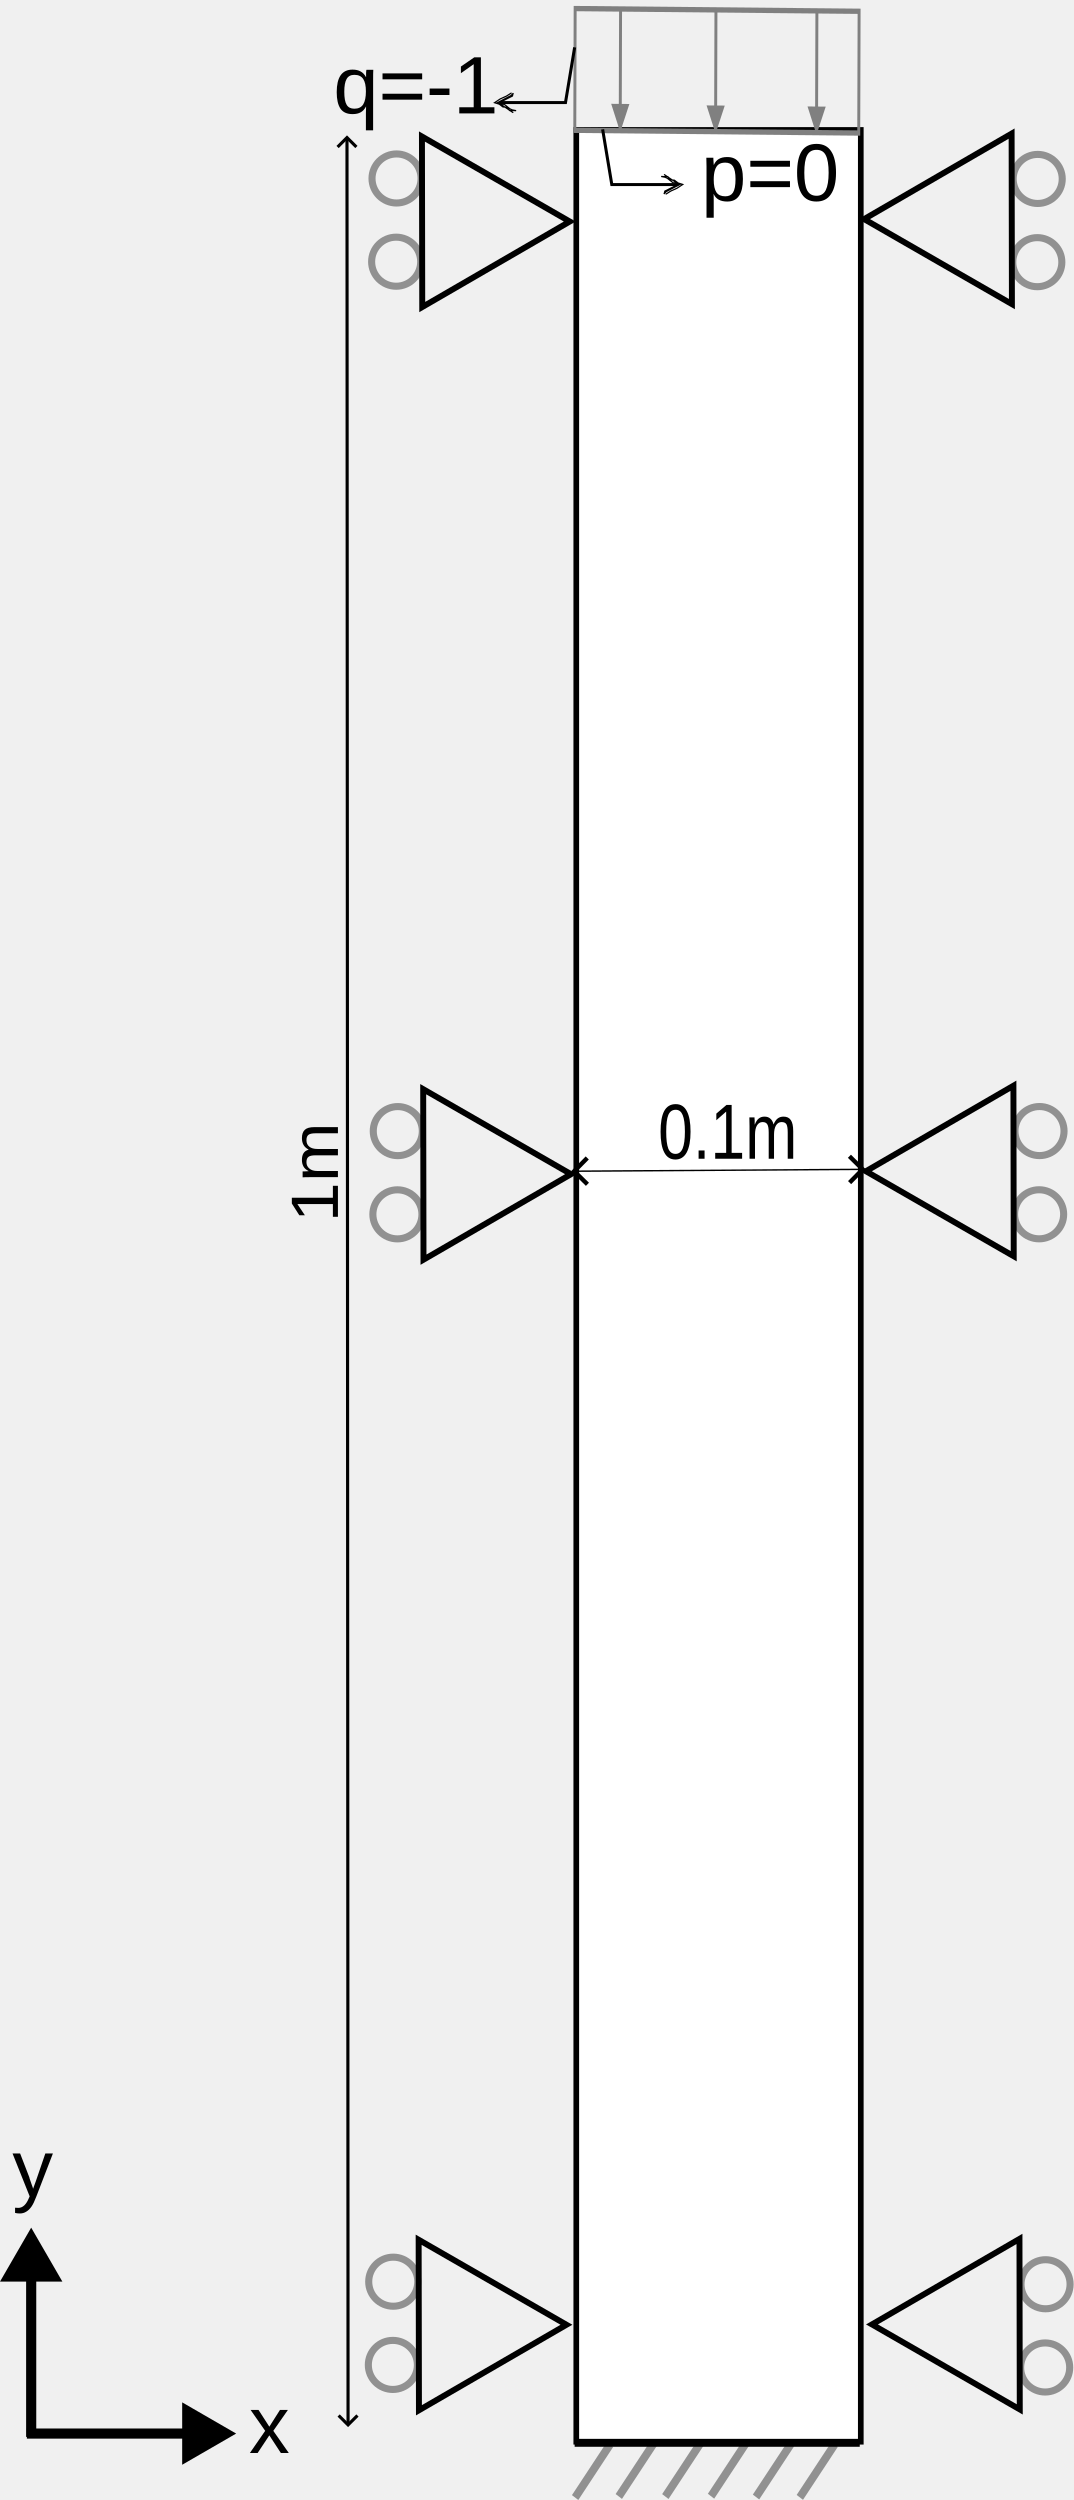
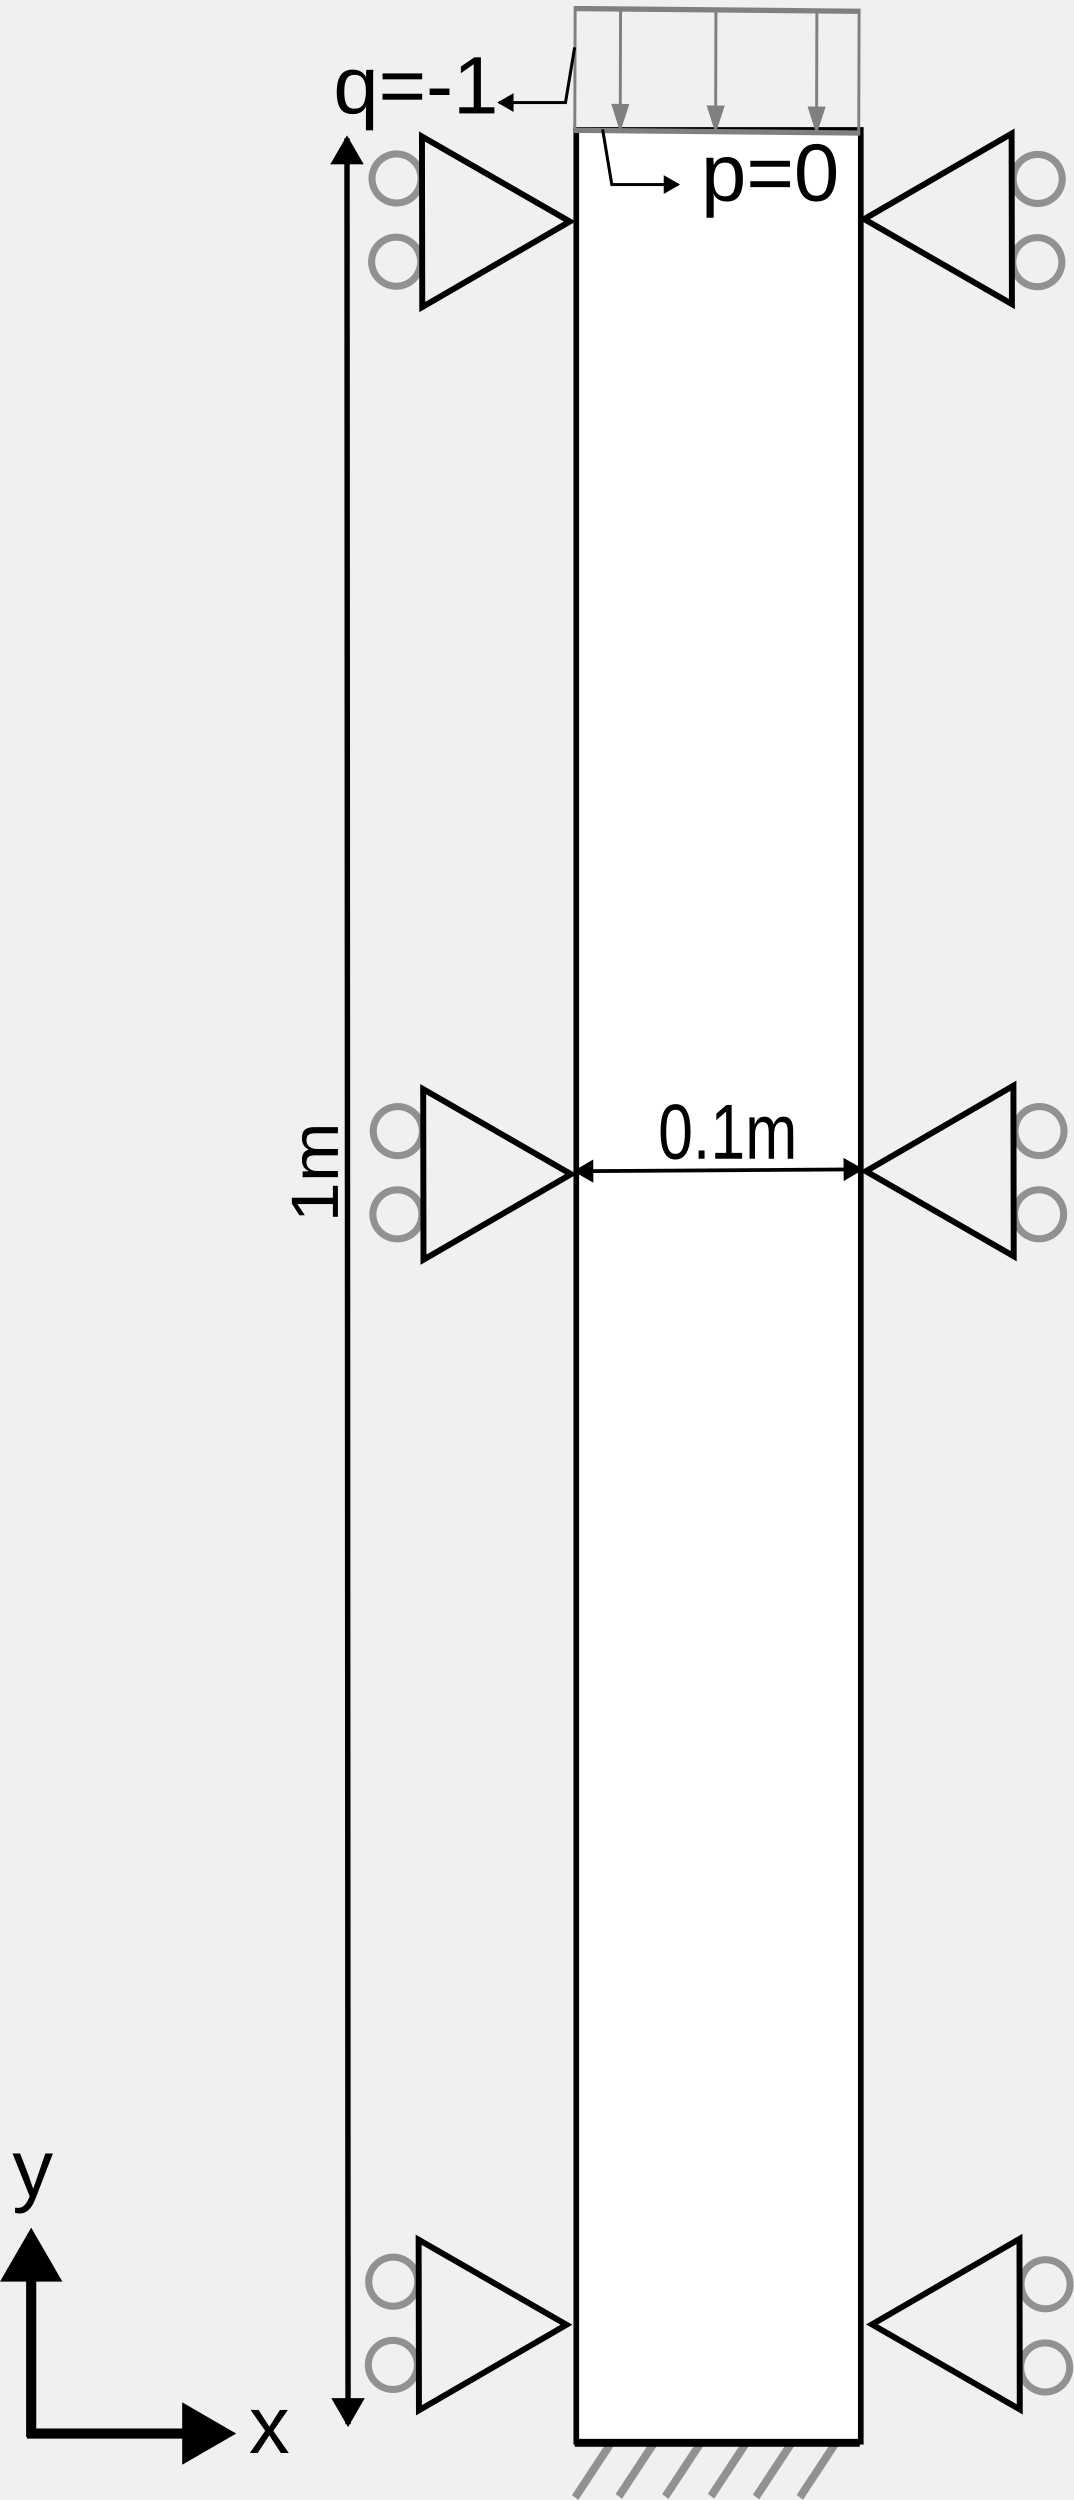
<svg xmlns="http://www.w3.org/2000/svg" width="93.109mm" height="216.808mm" viewBox="0 0 93.109 216.808" version="1.1" id="svg1">
  <defs id="defs1">
-     <marker style="overflow:visible" id="Sketch" refX="0" refY="0" orient="auto-start-reverse" markerWidth="1" markerHeight="1" viewBox="0 0 1 1" preserveAspectRatio="xMidYMid">
-       <path style="fill:none;stroke:context-stroke;stroke-width:0.4;stroke-linecap:round" d="m -4.542,-3.245 3.839,2.602 0.563,0.593 L -2.492,1.181 -4.411,2.14 -4.58,2.825 -4.704,3.073 -4.313,2.682 -3.975,2.309 0.666,-0.127 0.026,-0.323 -1.761,-0.604 -3.581,-2.047 -4.319,-2.392 l -1.294,-0.255 2.183,0.042 0.7,1.055 1.441,0.115 1.209,0.917 1.533,0.471 -1.86,1.238 -2.038,0.922 -1.547,0.978" id="path14" />
-     </marker>
    <marker style="overflow:visible" id="Triangle" refX="3" refY="0" orient="auto-start-reverse" markerWidth="1" markerHeight="1" viewBox="0 0 1 1" preserveAspectRatio="xMidYMid" markerUnits="strokeWidth">
      <path transform="scale(0.5)" style="fill:context-stroke;fill-rule:evenodd;stroke:context-stroke;stroke-width:1pt" d="M 5.77,0 -2.88,5 V -5 Z" id="path135" />
    </marker>
    <marker style="overflow:visible" id="Triangle-1" refX="3" refY="0" orient="auto-start-reverse" markerWidth="1" markerHeight="1" viewBox="0 0 1 1" preserveAspectRatio="xMidYMid" markerUnits="strokeWidth">
      <path transform="scale(0.5)" style="fill:context-stroke;fill-rule:evenodd;stroke:context-stroke;stroke-width:1pt" d="M 5.77,0 -2.88,5 V -5 Z" id="path135-7" />
    </marker>
    <marker style="overflow:visible" id="Triangle-1-0" refX="3" refY="0" orient="auto-start-reverse" markerWidth="1" markerHeight="1" viewBox="0 0 1 1" preserveAspectRatio="xMidYMid" markerUnits="strokeWidth">
      <path transform="scale(0.5)" style="fill:context-stroke;fill-rule:evenodd;stroke:context-stroke;stroke-width:1pt" d="M 5.77,0 -2.88,5 V -5 Z" id="path135-7-8" />
    </marker>
    <marker style="overflow:visible" id="Triangle-0" refX="2" refY="0" orient="auto-start-reverse" markerWidth="1" markerHeight="1" viewBox="0 0 1 1" preserveAspectRatio="xMidYMid" markerUnits="strokeWidth">
      <path transform="scale(0.5)" style="fill:context-stroke;fill-rule:evenodd;stroke:context-stroke;stroke-width:1pt" d="M 5.77,0 -2.88,5 V -5 Z" id="path135-2" />
    </marker>
    <marker style="overflow:visible" id="Triangle-0-0" refX="2" refY="0" orient="auto-start-reverse" markerWidth="1" markerHeight="1" viewBox="0 0 1 1" preserveAspectRatio="xMidYMid" markerUnits="strokeWidth">
      <path transform="scale(0.5)" style="fill:context-stroke;fill-rule:evenodd;stroke:context-stroke;stroke-width:1pt" d="M 5.77,0 -2.88,5 V -5 Z" id="path135-2-8" />
-     </marker>
-     <marker style="overflow:visible" id="Sketch-7" refX="0" refY="0" orient="auto-start-reverse" markerWidth="1" markerHeight="1" viewBox="0 0 1 1" preserveAspectRatio="xMidYMid">
-       <path style="fill:none;stroke:context-stroke;stroke-width:0.4;stroke-linecap:round" d="m -4.542,-3.245 3.839,2.602 0.563,0.593 L -2.492,1.181 -4.411,2.14 -4.58,2.825 -4.704,3.073 -4.313,2.682 -3.975,2.309 0.666,-0.127 0.026,-0.323 -1.761,-0.604 -3.581,-2.047 -4.319,-2.392 l -1.294,-0.255 2.183,0.042 0.7,1.055 1.441,0.115 1.209,0.917 1.533,0.471 -1.86,1.238 -2.038,0.922 -1.547,0.978" id="path14-2" />
-     </marker>
-     <marker style="overflow:visible" id="ArrowWide" refX="0" refY="0" orient="auto-start-reverse" markerWidth="1" markerHeight="1" viewBox="0 0 1 1" preserveAspectRatio="xMidYMid">
-       <path style="fill:none;stroke:context-stroke;stroke-width:1;stroke-linecap:butt" d="M 3,-3 0,0 3,3" transform="rotate(180,0.125,0)" id="path2" />
-     </marker>
-     <marker style="overflow:visible" id="marker3" refX="0" refY="0" orient="auto-start-reverse" markerWidth="1" markerHeight="1" viewBox="0 0 1 1" preserveAspectRatio="xMidYMid">
-       <path style="fill:none;stroke:context-stroke;stroke-width:1;stroke-linecap:butt" d="M 3,-3 0,0 3,3" transform="rotate(180,0.125,0)" id="path3-0" />
-     </marker>
-     <marker style="overflow:visible" id="ArrowWide-2" refX="0" refY="0" orient="auto-start-reverse" markerWidth="3" markerHeight="3" viewBox="0 0 1 1" preserveAspectRatio="xMidYMid">
-       <path style="fill:none;stroke:context-stroke;stroke-width:1;stroke-linecap:butt" d="M 3,-3 0,0 3,3" transform="rotate(180,0.125,0)" id="path2-7" />
-     </marker>
-     <marker style="overflow:visible" id="marker3-6" refX="0" refY="0" orient="auto-start-reverse" markerWidth="3" markerHeight="3" viewBox="0 0 1 1" preserveAspectRatio="xMidYMid">
-       <path style="fill:none;stroke:context-stroke;stroke-width:1;stroke-linecap:butt" d="M 3,-3 0,0 3,3" transform="rotate(180,0.125,0)" id="path3-0-6" />
    </marker>
  </defs>
  <g id="layer1" transform="translate(-30.29493,-53.44757)">
    <rect style="fill:#ffffff;stroke:#000000;stroke-width:0.491;stroke-opacity:1;paint-order:fill markers stroke" id="rect1" width="24.673" height="200.486" x="80.272" y="64.717" />
    <g id="g4" transform="matrix(0,0.487,-0.487,0,121.9168,28.34224)">
      <ellipse style="fill:none;stroke:#919191;stroke-width:1.262;stroke-opacity:1" id="path3" cx="83.333" cy="117.519" rx="4.369" ry="4.369" />
      <ellipse style="fill:none;stroke:#919191;stroke-width:1.262;stroke-opacity:1" id="path3-4" cx="98.154" cy="117.588" rx="4.369" ry="4.369" />
      <path style="fill:none;stroke:#000000;stroke-width:1.058;stroke-opacity:1" id="path1-4" d="m 71.368,57.938 -15.181,0.068 -15.181,0.068 7.532,-13.181 7.532,-13.181 7.649,13.113 z" transform="rotate(0.155888,-20128.008,12897.694)" />
    </g>
    <g id="g4-0" transform="matrix(0,-0.487,0.487,0,63.02211,116.7668)">
      <ellipse style="fill:none;stroke:#919191;stroke-width:1.262;stroke-opacity:1" id="path3-92" cx="83.333" cy="117.519" rx="4.369" ry="4.369" />
      <ellipse style="fill:none;stroke:#919191;stroke-width:1.262;stroke-opacity:1" id="path3-4-6" cx="98.154" cy="117.588" rx="4.369" ry="4.369" />
      <path style="fill:none;stroke:#000000;stroke-width:1.058;stroke-opacity:1" id="path1-4-7" d="m 71.368,57.938 -15.181,0.068 -15.181,0.068 7.532,-13.181 7.532,-13.181 7.649,13.113 z" transform="rotate(0.155888,-20128.008,12897.694)" />
    </g>
    <g id="g4-0-1" transform="matrix(0,-0.487,0.487,0,63.17899,199.3381)">
      <ellipse style="fill:none;stroke:#919191;stroke-width:1.262;stroke-opacity:1" id="path3-92-0" cx="83.333" cy="117.519" rx="4.369" ry="4.369" />
      <ellipse style="fill:none;stroke:#919191;stroke-width:1.262;stroke-opacity:1" id="path3-4-6-6" cx="98.154" cy="117.588" rx="4.369" ry="4.369" />
      <path style="fill:none;stroke:#000000;stroke-width:1.058;stroke-opacity:1" id="path1-4-7-3" d="m 71.368,57.938 -15.181,0.068 -15.181,0.068 7.532,-13.181 7.532,-13.181 7.649,13.113 z" transform="rotate(0.155888,-20128.008,12897.694)" />
    </g>
    <g id="g4-0-1-5" transform="matrix(0,-0.487,0.487,0,63.70345,299.3459)">
      <ellipse style="fill:none;stroke:#919191;stroke-width:1.262;stroke-opacity:1" id="path3-92-0-0" cx="83.333" cy="117.519" rx="4.369" ry="4.369" />
      <ellipse style="fill:none;stroke:#919191;stroke-width:1.262;stroke-opacity:1" id="path3-4-6-6-1" cx="98.154" cy="117.588" rx="4.369" ry="4.369" />
      <path style="fill:none;stroke:#000000;stroke-width:1.058;stroke-opacity:1" id="path1-4-7-3-8" d="m 71.368,57.938 -15.181,0.068 -15.181,0.068 7.532,-13.181 7.532,-13.181 7.649,13.113 z" transform="rotate(0.155888,-20128.008,12897.694)" />
    </g>
    <g id="g4-8" transform="matrix(0,0.487,-0.487,0,122.025,110.9582)">
      <ellipse style="fill:none;stroke:#919191;stroke-width:1.262;stroke-opacity:1" id="path3-9" cx="83.333" cy="117.519" rx="4.369" ry="4.369" />
      <ellipse style="fill:none;stroke:#919191;stroke-width:1.262;stroke-opacity:1" id="path3-4-7" cx="98.154" cy="117.588" rx="4.369" ry="4.369" />
      <path style="fill:none;stroke:#000000;stroke-width:1.058;stroke-opacity:1" id="path1-4-6" d="m 71.368,57.938 -15.181,0.068 -15.181,0.068 7.532,-13.181 7.532,-13.181 7.649,13.113 z" transform="rotate(0.155888,-20128.008,12897.694)" />
    </g>
    <g id="g4-1" transform="matrix(0,0.487,-0.487,0,121.6306,210.7402)">
      <ellipse style="fill:none;stroke:#919191;stroke-width:1.262;stroke-opacity:1" id="path3-7" cx="83.333" cy="117.519" rx="4.369" ry="4.369" />
      <ellipse style="fill:none;stroke:#919191;stroke-width:1.262;stroke-opacity:1" id="path3-4-5" cx="98.154" cy="117.588" rx="4.369" ry="4.369" />
      <path style="fill:none;stroke:#000000;stroke-width:1.058;stroke-opacity:1" id="path1-4-0" d="m 71.368,57.938 -15.181,0.068 -15.181,0.068 7.532,-13.181 7.532,-13.181 7.649,13.113 z" transform="rotate(0.155888,-20128.008,12897.694)" />
    </g>
    <g id="g6" transform="matrix(0.6384487,0,0,0.690614,68.39603,229.1941)">
      <path style="fill:none;stroke:#919191;stroke-width:1.058;stroke-opacity:1" d="m 23.176,52.499 -4.732,6.651" id="path2-07" />
      <path style="fill:none;stroke:#919191;stroke-width:1.058;stroke-opacity:1" d="m 29.109,52.363 -4.732,6.651" id="path2-3-4" />
      <path style="fill:none;stroke:#919191;stroke-width:1.058;stroke-opacity:1" d="m 35.43,52.372 -4.732,6.651" id="path2-8-6" />
      <path style="fill:none;stroke:#919191;stroke-width:1.058;stroke-opacity:1" d="M 41.637,52.331 36.905,58.982" id="path2-0-8" />
      <path style="fill:none;stroke:#919191;stroke-width:1.058;stroke-opacity:1" d="m 47.747,52.431 -4.732,6.651" id="path2-5-3" />
      <path style="fill:none;stroke:#919191;stroke-width:1.058;stroke-opacity:1" d="m 53.698,52.477 -4.732,6.651" id="path2-9-8" />
      <path style="fill:#000000;stroke:#000000;stroke-width:0.984;stroke-dasharray:none" d="m 18.379,52.281 h 38.727" id="path6" />
    </g>
    <g id="g5" style="stroke:#808080;stroke-opacity:1" transform="matrix(0.00129061,-0.433791,0.2423784,0.00230983,59.44936,68.0052)">
      <rect style="fill:none;stroke:#808080;stroke-width:1.058;stroke-dasharray:none;stroke-opacity:1" id="rect4" width="24.342" height="101.6" x="7.959" y="85.332" />
      <path style="fill:none;stroke:#808080;stroke-width:1.058;stroke-dasharray:none;stroke-opacity:1;marker-start:url(#Triangle)" d="M 8.124,171.831 H 32.446" id="path4" />
      <path style="fill:none;stroke:#808080;stroke-width:1.058;stroke-dasharray:none;stroke-opacity:1;marker-start:url(#Triangle-1)" d="M 8.14,135.71 H 32.462" id="path4-8" />
      <path style="fill:#808080;fill-opacity:1;stroke:#808080;stroke-width:1.058;stroke-dasharray:none;stroke-opacity:1;marker-start:url(#Triangle-1-0)" d="M 8.277,101.583 H 32.598" id="path4-8-0" />
    </g>
    <g id="g15">
      <path style="fill:none;stroke:#000000;stroke-width:0.879;stroke-dasharray:none;stroke-opacity:1;marker-start:url(#Triangle-0)" d="M 49.411,264.494 H 32.625" id="path4-89" />
      <path style="fill:none;stroke:#000000;stroke-width:0.879;stroke-dasharray:none;stroke-opacity:1;marker-start:url(#Triangle-0-0)" d="M 33,248 V 264.785" id="path4-89-7" />
      <text xml:space="preserve" style="font-style:normal;font-variant:normal;font-weight:normal;font-stretch:normal;font-size:7.056px;font-family:Arial;-inkscape-font-specification:'Arial, Normal';font-variant-ligatures:normal;font-variant-caps:normal;font-variant-numeric:normal;font-variant-east-asian:normal;fill:#000000;stroke:#000000;stroke-width:0;stroke-dasharray:none;stroke-opacity:1" x="31.366" y="243.939" id="text5-4">
        <tspan id="tspan6" x="31.366" y="243.939">y</tspan>
      </text>
      <text xml:space="preserve" style="font-style:normal;font-variant:normal;font-weight:normal;font-stretch:normal;font-size:7.056px;font-family:Arial;-inkscape-font-specification:'Arial, Normal';font-variant-ligatures:normal;font-variant-caps:normal;font-variant-numeric:normal;font-variant-east-asian:normal;fill:#000000;stroke:#000000;stroke-width:0;stroke-dasharray:none;stroke-opacity:1" x="51.885" y="266.18" id="text5-4-2">
        <tspan id="tspan7" x="51.885" y="266.18">x</tspan>
      </text>
    </g>
    <text xml:space="preserve" style="font-style:normal;font-variant:normal;font-weight:normal;font-stretch:normal;font-size:7.056px;font-family:Arial;-inkscape-font-specification:'Arial, Normal';font-variant-ligatures:normal;font-variant-caps:normal;font-variant-numeric:normal;font-variant-east-asian:normal;fill:#000000;stroke:#000000;stroke-width:0;stroke-dasharray:none;stroke-opacity:1" x="91.097" y="70.866" id="text5-4-2-6">
      <tspan id="tspan7-8" x="91.097" y="70.866">p=0</tspan>
    </text>
    <text xml:space="preserve" style="font-style:normal;font-variant:normal;font-weight:normal;font-stretch:normal;font-size:7.056px;font-family:Arial;-inkscape-font-specification:'Arial, Normal';font-variant-ligatures:normal;font-variant-caps:normal;font-variant-numeric:normal;font-variant-east-asian:normal;fill:#000000;stroke:#000000;stroke-width:0;stroke-dasharray:none;stroke-opacity:1" x="59.199" y="63.281" id="text5-4-2-6-3">
      <tspan id="tspan7-8-9" x="59.199" y="63.281">q=-1</tspan>
    </text>
    <text xml:space="preserve" style="font-style:normal;font-variant:normal;font-weight:normal;font-stretch:normal;font-size:6.019px;font-family:Arial;-inkscape-font-specification:'Arial, Normal';font-variant-ligatures:normal;font-variant-caps:normal;font-variant-numeric:normal;font-variant-east-asian:normal;fill:#000000;stroke:#000000;stroke-width:0;stroke-dasharray:none;stroke-opacity:1" x="-153.889" y="61.749" id="text5-4-2-6-3-4" transform="matrix(0,-1.036059,0.9651959,0,0,0)">
      <tspan id="tspan7-8-9-7" x="-153.889" y="61.749" style="stroke-width:0">1m</tspan>
    </text>
    <text xml:space="preserve" style="font-style:normal;font-variant:normal;font-weight:normal;font-stretch:normal;font-size:6.068px;font-family:Arial;-inkscape-font-specification:'Arial, Normal';font-variant-ligatures:normal;font-variant-caps:normal;font-variant-numeric:normal;font-variant-east-asian:normal;fill:#000000;stroke:#000000;stroke-width:0;stroke-dasharray:none;stroke-opacity:1" x="97.68" y="137.694" id="text5-4-2-6-3-4-1" transform="scale(0.8944743,1.117975)">
      <tspan id="tspan7-8-9-7-1" x="97.68" y="137.694" style="stroke-width:0">0.1m</tspan>
    </text>
-     <path style="fill:none;stroke:#000000;stroke-width:0.265;stroke-dasharray:none;marker-end:url(#Sketch);paint-order:fill markers stroke" d="m 82.557,64.666 0.796,4.788 h 5.768" id="path9" />
-     <path style="fill:none;stroke:#000000;stroke-width:0.265;stroke-dasharray:none;marker-end:url(#Sketch-7);paint-order:fill markers stroke" d="m 80.131,57.554 -0.796,4.788 h -5.768" id="path9-3" />
-     <path style="fill:none;fill-rule:evenodd;stroke:#000000;stroke-width:0.272;stroke-dasharray:none;marker-start:url(#ArrowWide);marker-end:url(#marker3);paint-order:fill markers stroke" d="m 60.387,65.448 0.092,198.226" id="path1" />
-     <path style="fill:none;fill-rule:evenodd;stroke:#000000;stroke-width:0.127;stroke-dasharray:none;marker-start:url(#ArrowWide-2);marker-end:url(#marker3-6);paint-order:fill markers stroke" d="M 105.014,154.858 80.184,155.018" id="path1-8" />
+     <path style="fill:none;stroke:#000000;stroke-width:0.265;stroke-dasharray:none;marker-end:url(#Triangle);paint-order:fill markers stroke" d="m 82.557,64.666 0.796,4.788 h 5.768" id="path9" />
+     <path style="fill:none;stroke:#000000;stroke-width:0.265;stroke-dasharray:none;marker-end:url(#Triangle-1-0);paint-order:fill markers stroke" d="m 80.131,57.554 -0.796,4.788 h -5.768" id="path9-3" />
+     <path style="fill:none;fill-rule:evenodd;stroke:#000000;stroke-width:0.472;stroke-dasharray:none;marker-start:url(#Triangle);marker-end:url(#Triangle);paint-order:fill markers stroke" d="m 60.387,65.448 0.092,198.226" id="path1" />
+     <path style="fill:none;fill-rule:evenodd;stroke:#000000;stroke-width:0.327;stroke-dasharray:none;marker-start:url(#Triangle-1);marker-end:url(#Triangle-1);paint-order:fill markers stroke" d="M 105.014,154.858 80.184,155.018" id="path1-8" />
  </g>
</svg>
